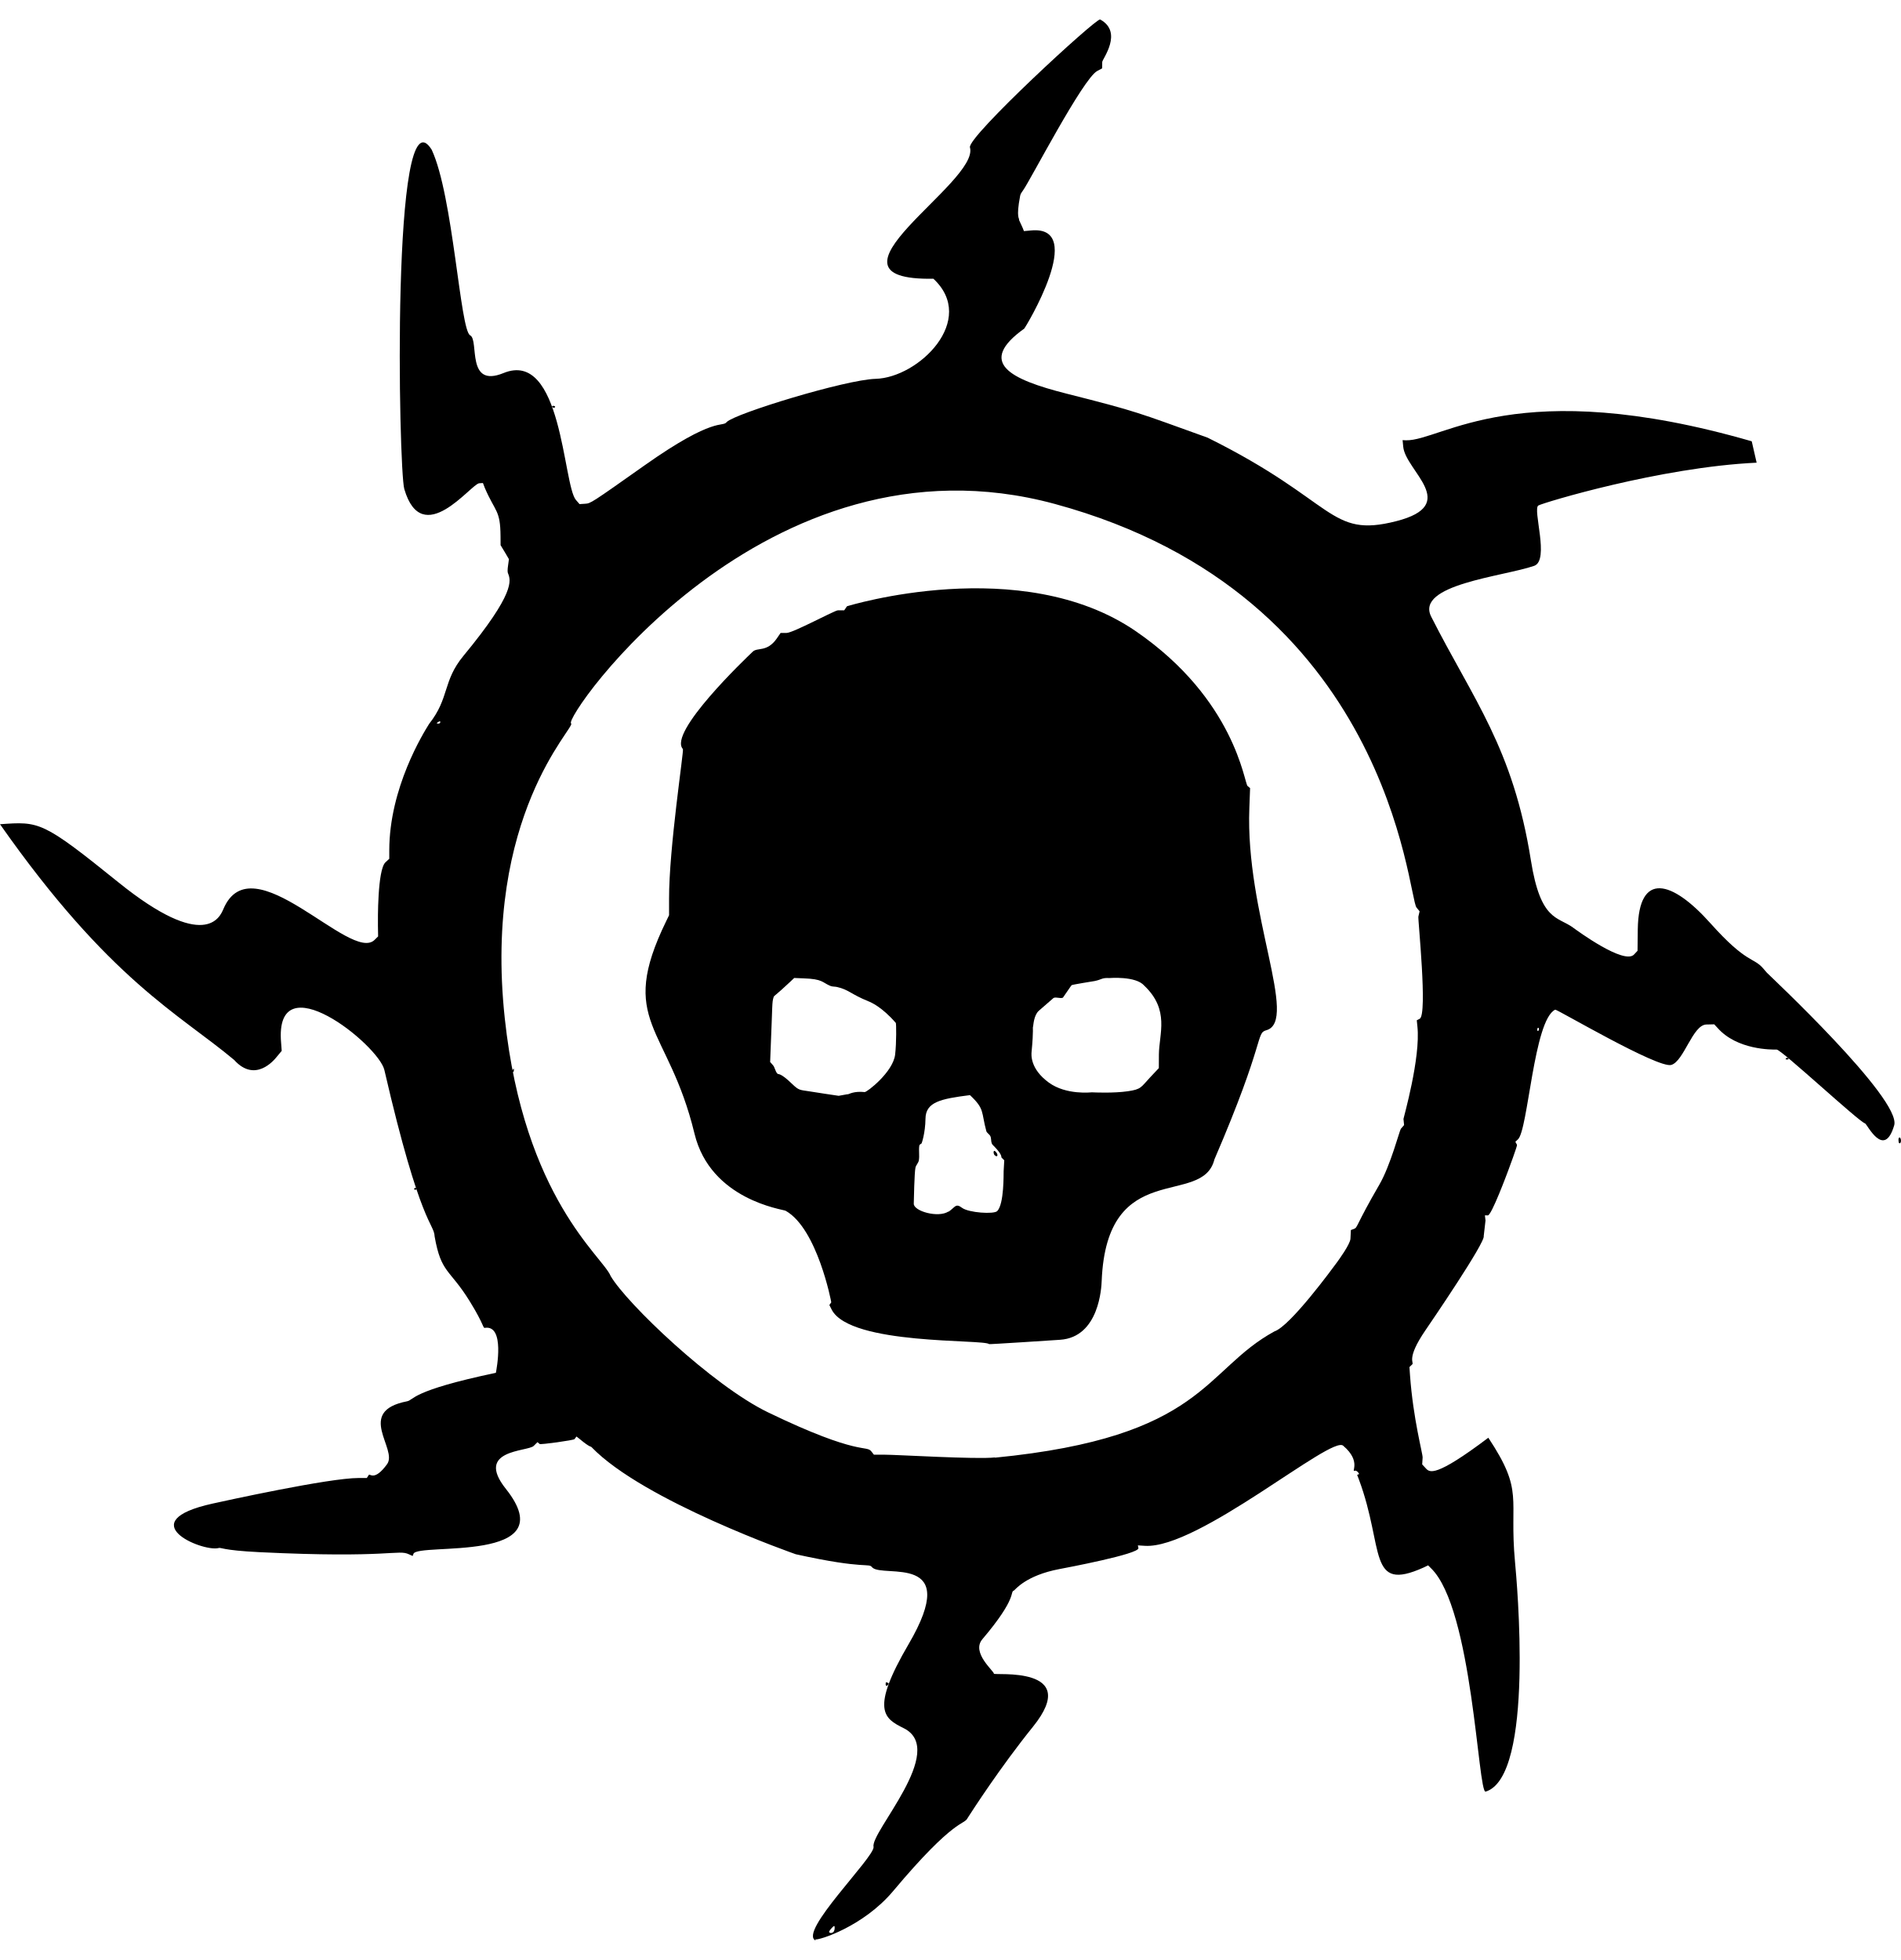
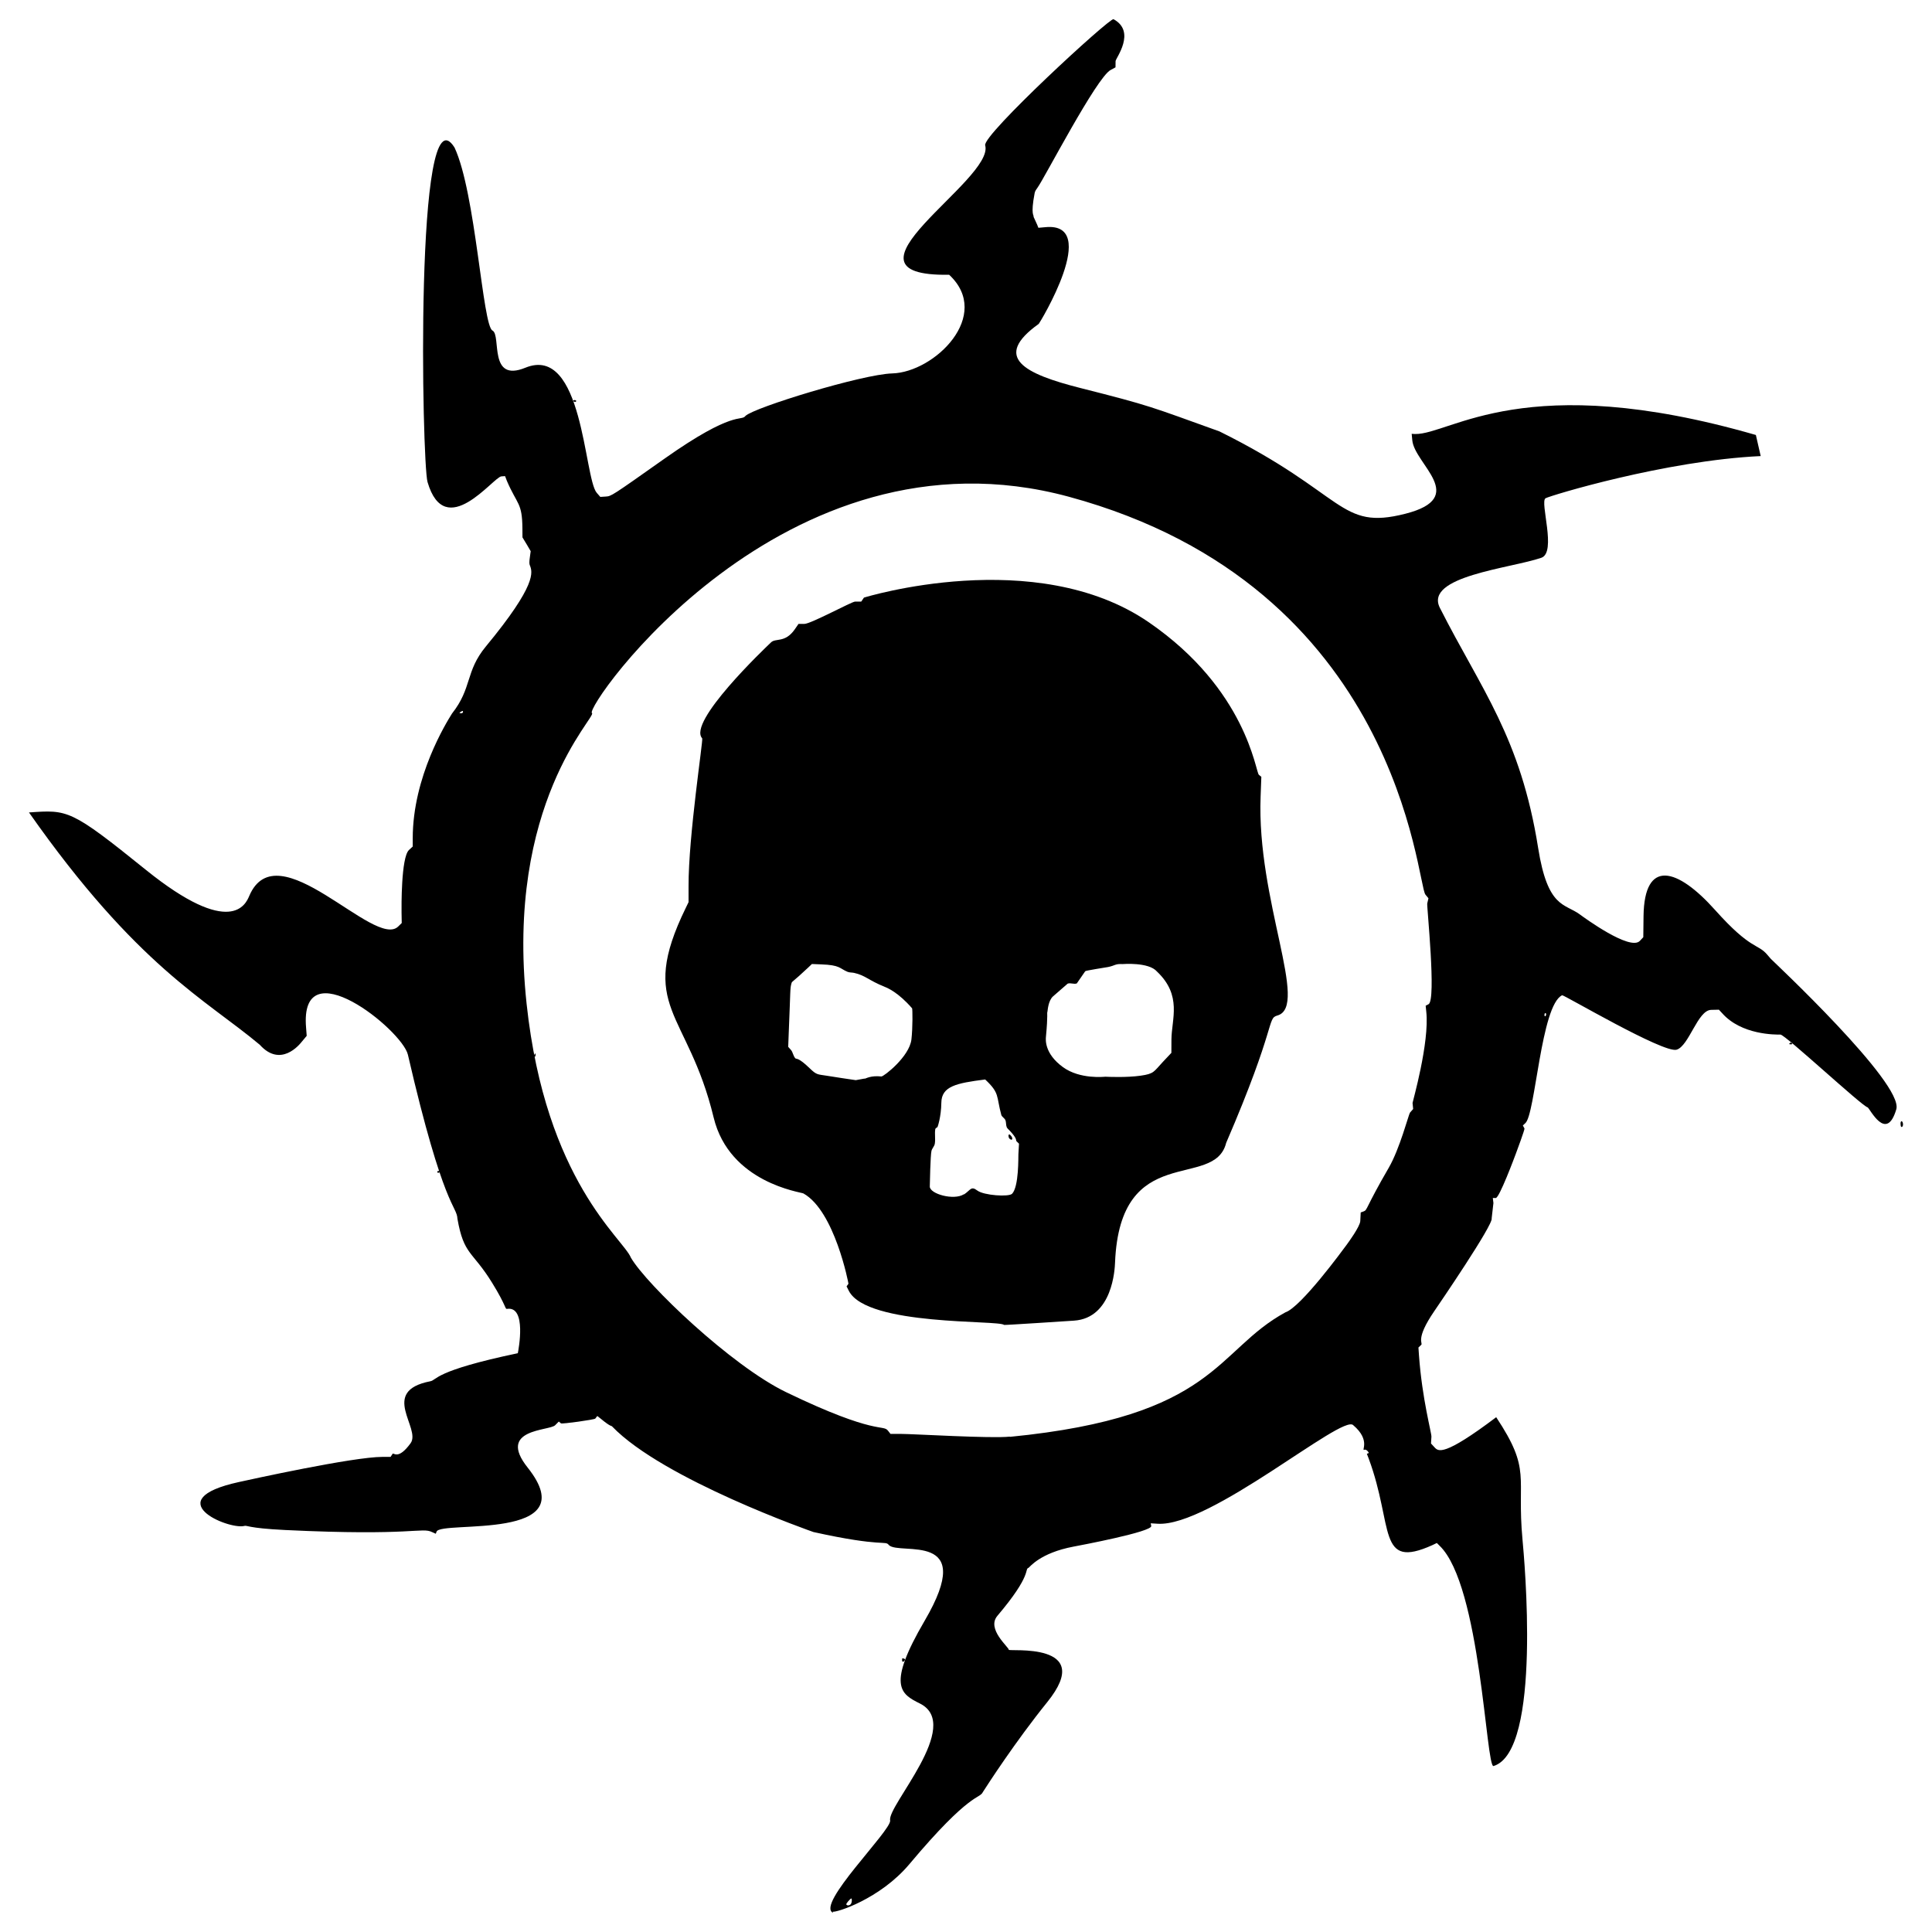
- <svg xmlns="http://www.w3.org/2000/svg" xml:space="preserve" fill-rule="evenodd" stroke-linejoin="round" stroke-miterlimit="2" clip-rule="evenodd" viewBox="0 0 291 300">
+ <svg xmlns="http://www.w3.org/2000/svg" width="300" height="300" xml:space="preserve" fill-rule="evenodd" stroke-linejoin="round" stroke-miterlimit="2" clip-rule="evenodd" viewBox="0 0 291 300">
  <path fill-rule="nonzero" d="M124.866 297.022c-2.786-1.22 9.028-12.752 8.86-14.34-.551-2.22 11.39-14.8 4.608-18.165-2.997-1.486-5.153-2.765.75-12.855 8.27-14.133-3.899-10.072-5.563-11.748-.566-.763-.868.38-11.7-2.018-.038-.008-23.314-8.137-31.274-16.399-.102-.138-.162.131-1.773-1.21l-.526-.413-.31.403c-.125.168-5.172.87-5.329.742l-.337-.281-.572.572c-.903.903-9.087.516-4.27 6.569 9.167 11.518-13.505 8.18-14.139 9.953l-.122.328-.563-.253c-1.647-.806-2.932.637-22.847-.328-5.967-.29-5.89-.795-6.371-.62-2.537.543-13.373-4.058-.827-6.822 1.772-.39 17.758-3.913 22.34-3.913h1.248l.32-.487c.144-.214.853 1.033 2.786-1.633 1.684-2.322-4.898-8.071 3.05-9.618 1.121-.218.447-1.595 13.603-4.361.106-.557 1.399-7.322-1.652-6.887-.364.094-.06-.36-2.355-4.071-3.072-4.974-4.37-4.24-5.367-9.9-.107-2.128-2.138-1.441-7.695-25.493-.89-3.85-16.886-16.713-15.809-4.176l.094 1.248-.806.967c-.328.404-3.248 4.007-6.476.422-8.415-7.053-19.044-12.14-35.842-36.078 6.046-.424 6.455-.521 18.118 8.887 13.274 10.708 15.557 5.321 16.075 4.1 4.384-10.345 19.517 8.345 23.153 4.71l.535-.526-.028-1.633c-.008-.781-.085-8.52 1.145-9.702l.591-.544v-1.276c0-9.595 5.24-17.996 6.1-19.376 3.148-3.98 2.04-6.525 5.256-10.414 7.994-9.674 7.244-11.563 6.82-12.63-.084-.15-.084-.591.01-1.21l.13-.957-.628-1.07-.648-1.07-.009-1.388c-.03-4.034-.791-3.637-2.402-7.365l-.291-.76-.572.037c-1.245.094-8.722 10.242-11.467.883-.872-2.973-2.018-61.83 4.192-51.942 3.301 7.052 4.35 27.758 5.903 28.421 1.383.77-.68 8.134 5.096 5.768 8.967-3.673 9.091 17.046 11.073 19.413l.563.647.845-.056c.863-.054.875-.055 9.082-5.855 10.883-7.691 11.91-5.76 12.611-6.66 1.294-1.307 18.176-6.478 22.78-6.603 6.604-.18 15.613-9.027 8.85-15.322-19.267.314 7.112-14.721 5.595-20.1-.45-1.591 19.316-19.818 19.928-19.584 3.58 1.947.323 6.072.32 6.511l-.01.967-.75.404c-2.206 1.162-10.326 16.883-11.356 18.27-.19.256-.39.531-.45.845-.67 3.504-.066 3.41-.17 3.687l.554 1.21.198.498 1.06-.094c8.736-.87-.907 14.959-1.003 15.01-7.289 5.216-2.218 7.767 6.473 9.965 11.021 2.787 10.811 2.865 21.588 6.737 19.758 9.79 18.534 15.425 28.88 12.78 9.923-2.536 1.384-7.694 1.06-11.41l-.095-.994.526.028c5.528.09 17.012-10.214 52.92.15l.75 3.275c-14.779.691-32.709 6.144-33.41 6.551-.926.537 1.761 8.406-.649 9.24-4.745 1.642-18.252 2.854-15.754 7.788 6.424 12.684 12.522 20.058 15.258 37.29 1.484 9.352 4.094 8.562 6.454 10.293.659.482 7.81 5.727 9.336 4.119l.534-.572.037-3.294c.125-8.944 5.258-7.478 11.11-.93 5.652 6.323 6.595 5.138 8.135 6.98l.525.61c.195.225 20.658 19.345 19.48 23.354-1.544 5.245-4.12-.164-4.46-.3-.933-.236-12.81-11.305-13.528-11.297-.771.008-6.063.066-9.054-3.322l-.507-.544-1.21.028c-2.085.054-3.423 5.59-5.348 6.183-2.01.619-17.552-8.563-17.783-8.454-3.306 1.56-4.15 18.566-5.725 19.872l-.375.347.253.47c.068.134-1.217 3.584-1.332 3.893-.212.568-2.585 6.942-3.134 6.906l-.45-.01.094.788-.272 2.374c.299.935-8.157 13.31-8.923 14.43-3.018 4.417-1.69 4.912-2.018 5.218l-.43.412.083 1.22c.487 6.783 1.965 12.05 1.933 12.63l-.066 1.052.553.6c.58.625 1.386 1.49 9.572-4.682 5.532 8.35 3.158 9.025 4.082 18.99.262 2.824 3.048 32.876-4.491 35.176-1.186.362-1.972-28.033-8.378-34.202l-.432-.432-.684.329c-8.641 3.896-5.976-2.907-9.9-13.447l-.28-.731.28-.112c.097-.036-.324-.606-.619-.526-.692.296 1.075-1.38-1.782-3.809-1.689-1.765-22.2 15.84-30.375 15.306l-1.07-.066.084.412c.188.901-11.085 3.023-12.067 3.208-5.207.98-6.804 3.193-6.989 3.294-.673.226.633 1.01-4.832 7.45-1.742 2.054 1.815 4.898 1.764 5.273-.078.326 13.593-1.32 5.986 8.116-5.003 6.205-9.249 12.8-9.993 13.954-.543 1.16-1.861-.18-11.428 11.221-4.552 5.425-11.449 7.579-11.916 7.376zm2.796-1.445c.15-.268.145-.818.013-.782-.134.037-.857.796-.753.943.169.24.602.128.741-.15zm24.63-72.463c32.163-3.145 31.908-13.41 42.806-19.335 2.418-.812 8.878-9.629 9.55-10.546.199-.27 2.032-2.772 2.076-3.631l.066-1.333.469-.169c.591-.205.25-.51 3.893-6.784 1.697-2.92 3.1-8.32 3.285-8.54l.497-.572-.094-.939c-.012-.11 2.655-9.364 2.131-14.178l-.094-.92.45-.234c1.227-.66-.298-15.253-.206-15.64l.188-.808-.469-.572c-1.356-1.687-3.874-47.813-55.37-61.779-44.386-12.038-75.392 32.919-74.046 33.592.772.535-13.505 14.022-10.153 45.151 2.967 27.562 15.013 36.45 16.197 39.418 2.416 4.16 15.59 16.77 24.094 20.878 14.115 6.82 15.045 4.92 15.848 6.013l.366.47h1.596c1.956 0 14.12.745 16.954.42zM63.746 181.96c-.03-.089-.134-.168-.229-.131-.085.033-.176.163-.087.238.056.048.147.053.215.031.06-.019.116-.07.1-.138m171.839-24.451c0-.07-.025-.172-.104-.194-.092-.027-.134.107-.147.17-.018.088-.03.243.05.308.044.037.089-.001.118-.038a.42.42 0 0 0 .083-.246M67.396 110.547c0-.06-.003-.163-.092-.15-.074.012-.368.192-.432.258-.023.024-.033.036 0 .054a.54.54 0 0 0 .306.04c.1-.016.218-.088.218-.202" />
  <path fill-rule="nonzero" d="M151.42 205.736c-.748-.793-21.234.203-24.097-5.263l-.366-.723.29-.413c.02-.027-2.135-11.3-6.99-14.018-.4-.223-11.486-1.635-13.945-11.803-4.026-16.646-11.91-17.018-4.316-32.558l.422-.873v-2.45c-.028-7.817 2.303-22.828 2.12-22.986-2.32-2.513 9.633-13.898 10.696-14.91.72-.686 2.172.121 3.659-1.989l.6-.872h.91c1.009 0 7.355-3.462 7.872-3.462h.956l.423-.62c.002-.003 26.672-8.257 44.26 3.85 15.179 10.45 16.544 23.228 17.061 23.662l.385.32-.113 3.05c-.635 16.126 7.6 32.62 2.598 34.012-1.643.456-.063 1.479-7.947 19.777-1.849 7.427-16.486-.413-17.256 18.605-.036.88-.349 8.598-6.372 8.997-.872.058-10.859.718-10.904.666zm-6.221-20.267c1.044-.704 1.073-1.344 2.065-.6 1.015.761 4.896 1.018 5.395.496 1.067-1.116.954-5.748.976-6.108l.094-1.66-.403-.404c-.118-.108.21-.326-1.09-1.68-.151-.157-.339-.302-.419-.505-.136-.344-.058-.752-.209-1.09-.133-.297-.483-.46-.616-.757-.822-3.016-.21-3.374-2.513-5.54-4.515.57-6.775 1.06-6.808 3.613-.03 2.204-.577 3.762-.602 3.782-.122.097-.316.166-.34.32-.121.748.055 1.526-.075 2.272-.07.402-.425.711-.517 1.107-.167.717-.25 5.083-.259 5.525-.022 1.143 3.737 2.21 5.302 1.2zm-15.445-17.959c.2-.03.95-.535 2.608-.356.336.036 4.353-3.06 4.664-5.752.213-1.847.176-4.75.102-4.834-2.166-2.488-3.823-3.159-4.221-3.32-2.634-1.066-2.982-1.771-4.776-2.178-.34-.077-.711-.034-1.032-.169-1.265-.531-1.125-1.055-4.12-1.154l-1.407-.056-.6.573c-2.353 2.22-2.473 2.098-2.553 2.365-.262.87-.15.885-.46 8.163l-.066 1.764.394.441c.354.368.364.988.727 1.345.153.15.39-.222 2.2 1.526 1.099 1.06 1.184.938 2.674 1.173.36.056 4.457.7 4.495.685.15-.038.787-.15 1.398-.253zm37.372-.318c.44.02 3.326.15 5.49-.16 2.097-.3 2.004-.588 3.434-2.12l1.342-1.426.009-2.083c.025-3.174 1.688-6.807-2.242-10.538-1.293-1.507-5.327-1.16-5.367-1.163-1.165-.059-1.097.225-2.226.456-.284.045-3.431.55-3.52.635-.133.13-.098.141-1.34 1.913-.443.17-.98-.135-1.422.035-.022.009-2.074 1.804-2.255 1.961-.781.684-.842 2.238-.882 2.393-.113.29.106.315-.234 3.895-.041.43-.249 2.604 2.636 4.71 2.665 1.947 6.507 1.49 6.577 1.492" />
  <path fill-rule="nonzero" d="M152.255 176.818c-.188-.197-.216-.667-.038-.667.084 0 .225.141.338.3.291.432.056.723-.291.357zM78.402 164c0-.066.066-.206.13-.32.114-.168.132-.15.132.114 0 .169-.056.3-.131.3-.066 0-.131-.038-.131-.094m57.179 93.764c0-.3.009-.32.32-.197.168.066.186.122.065.28-.216.282-.394.235-.394-.083zm155.127-82.805c-.056-.056-.094-.281-.094-.497 0-.489.31-.47.375.009.056.347-.13.638-.281.488m-17.293-12.967c.114-.122.198-.122.32 0s.084.17-.17.17c-.253 0-.28-.039-.169-.17zm-16.082-23.86c0-.114.066-.254.131-.292s.131.037.131.197-.056.292-.13.292c-.067 0-.132-.085-.132-.198M84.51 62.262c-.037-.065.037-.14.188-.14s.281.066.281.14c0 .085-.084.142-.188.142s-.244-.056-.281-.141" />
</svg>
